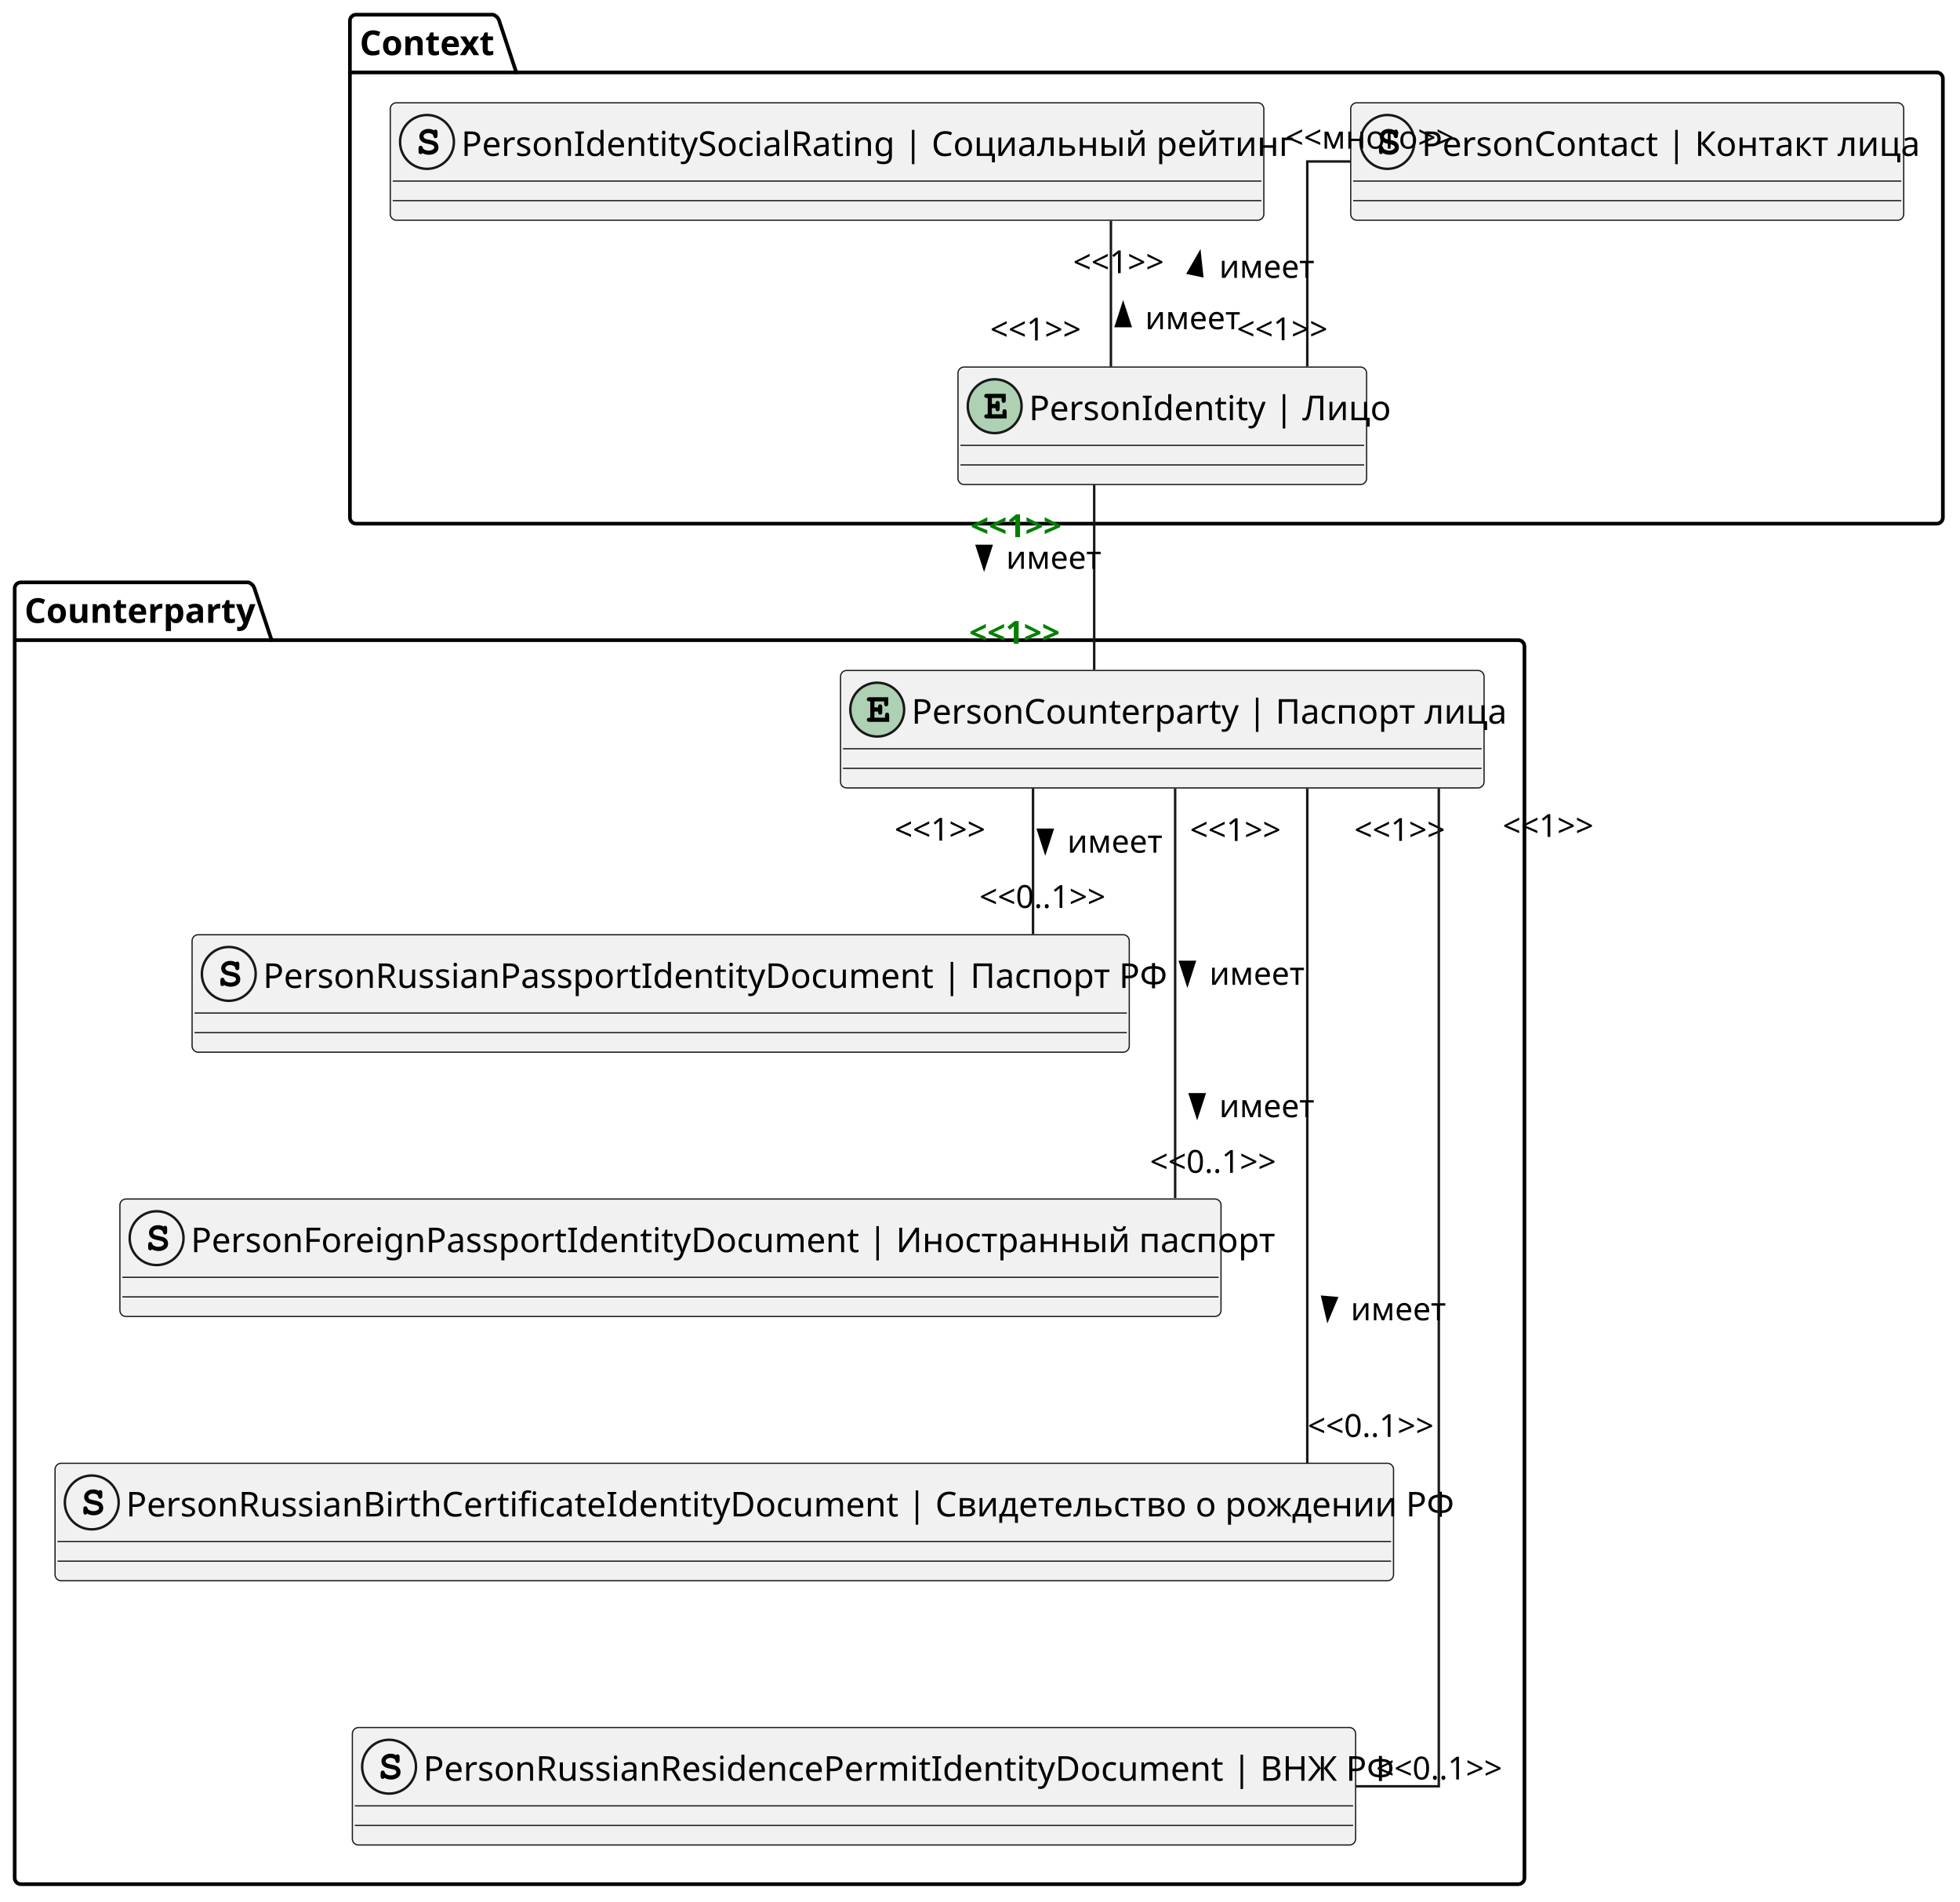
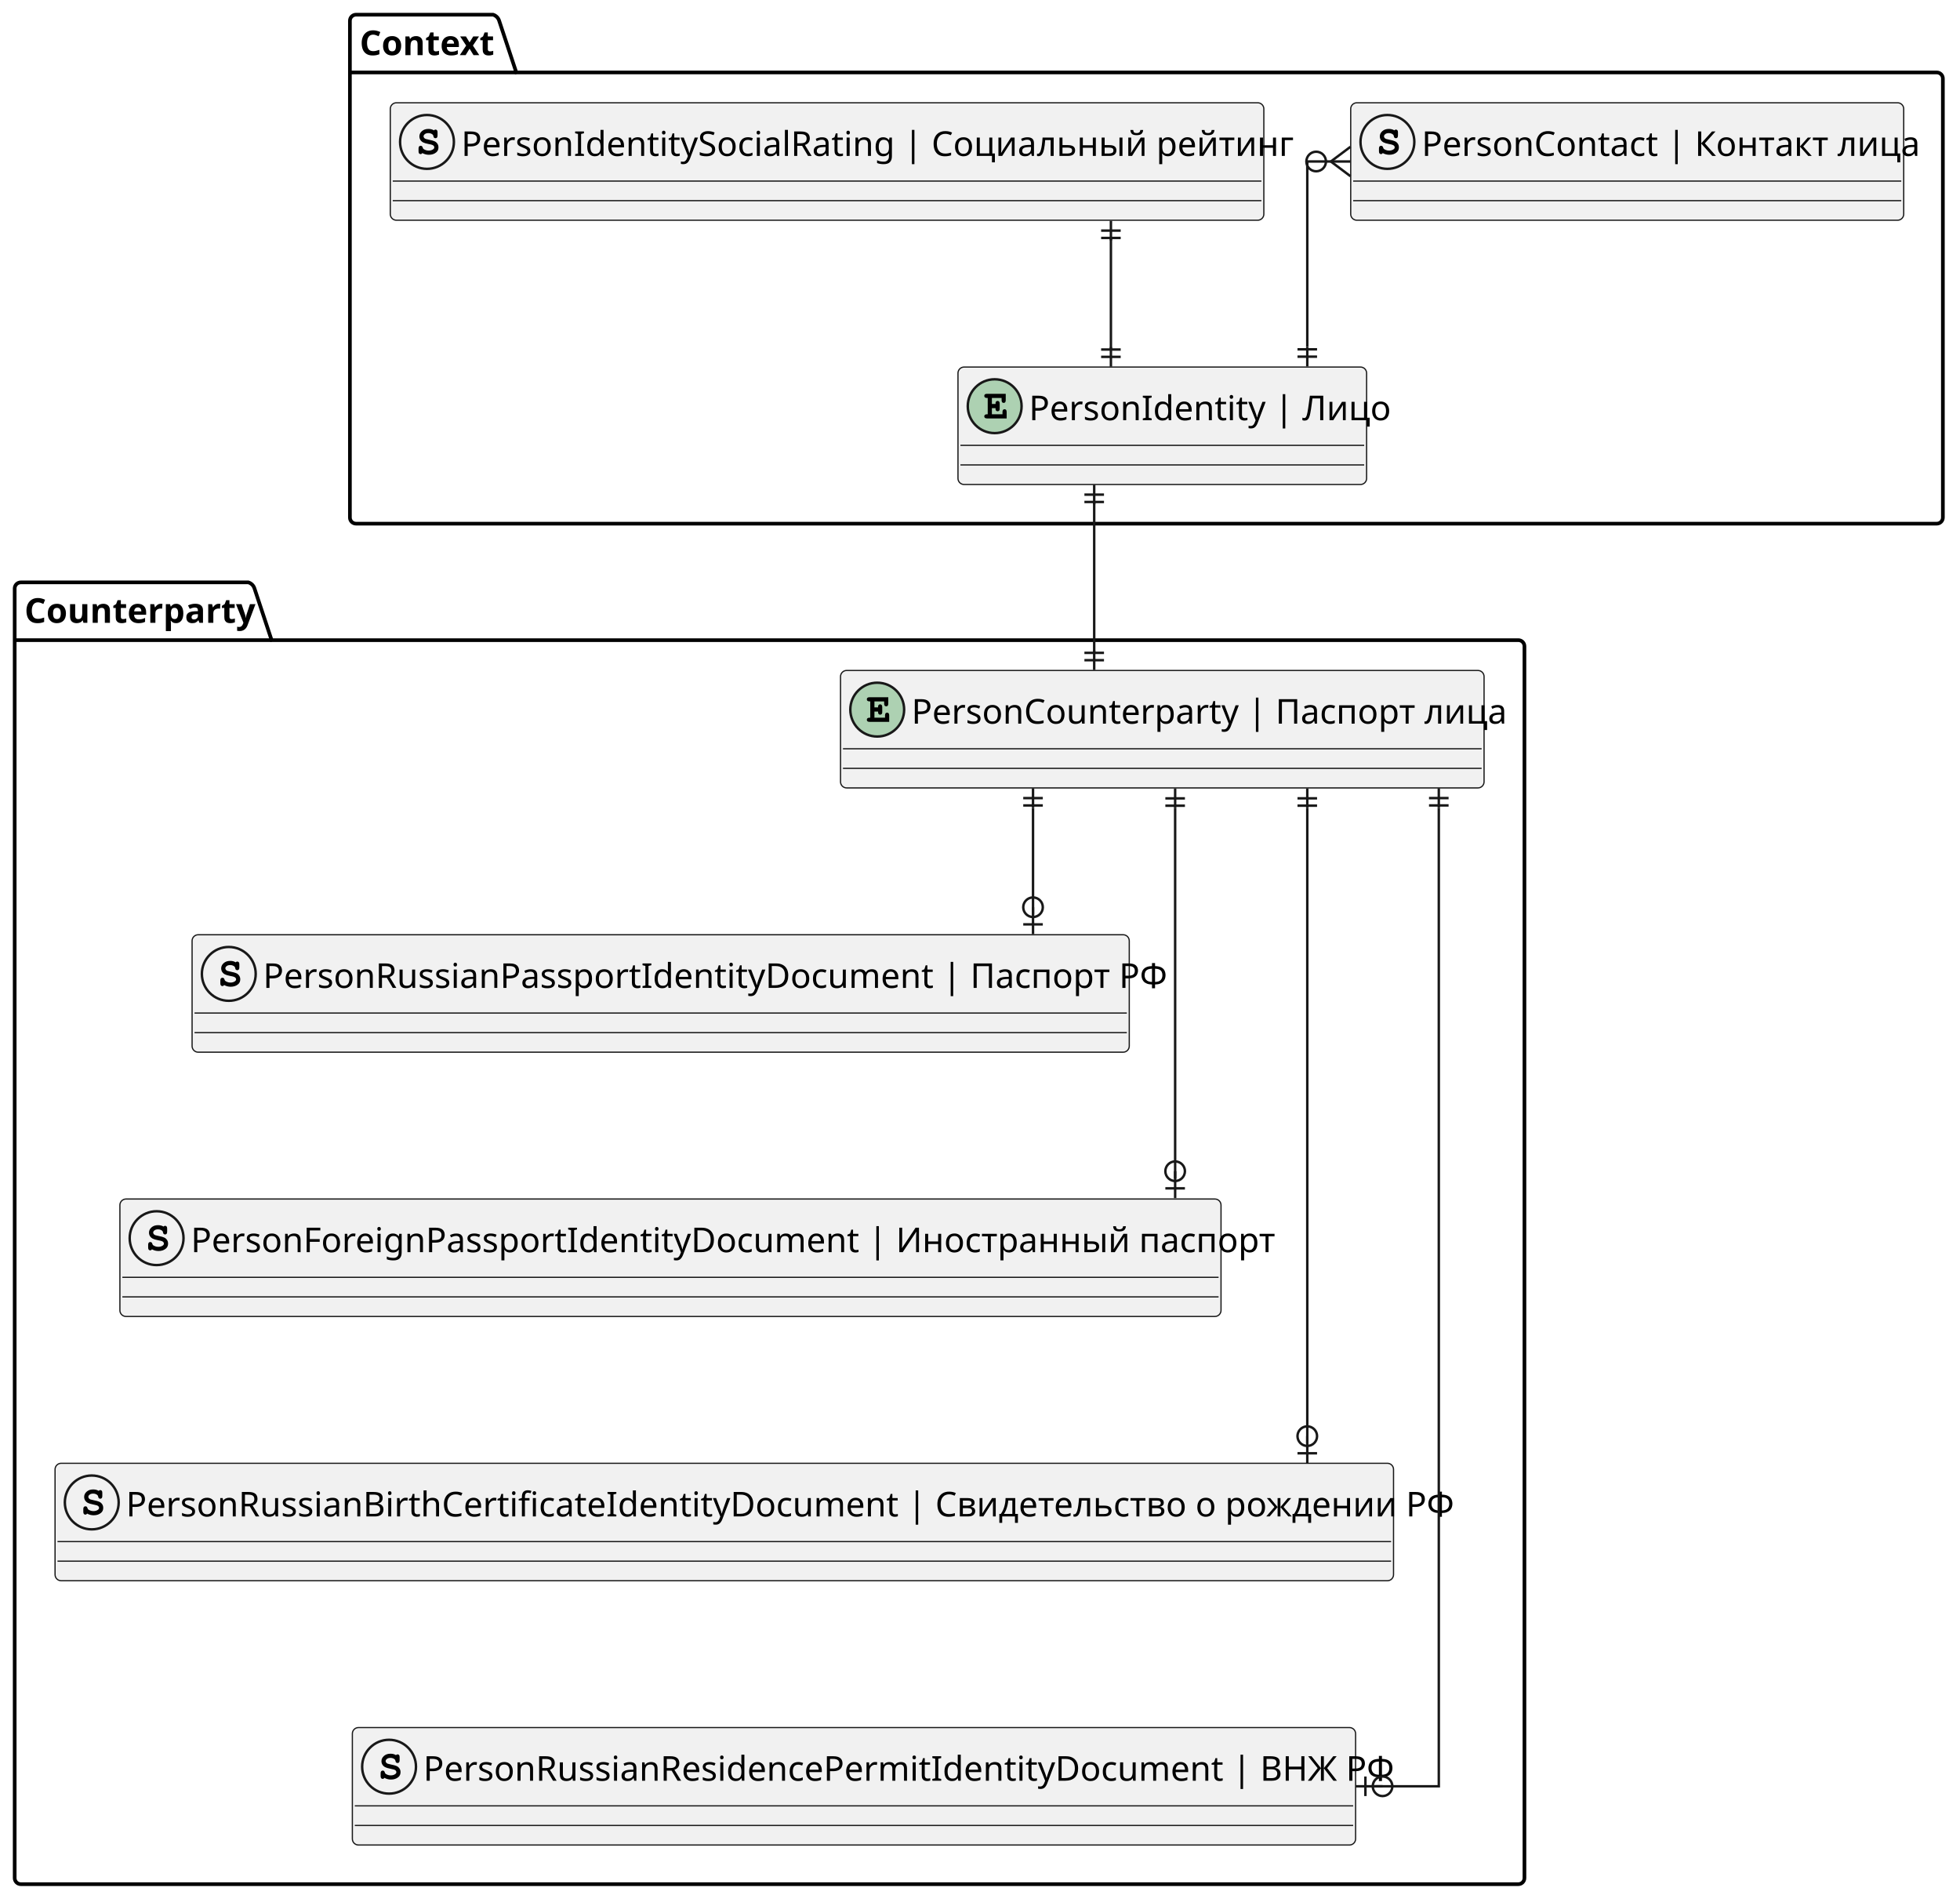
<svg xmlns="http://www.w3.org/2000/svg" contentStyleType="text/css" height="777px" preserveAspectRatio="none" style="width:801px;height:777px;background:#FFFFFF;" version="1.1" viewBox="0 0 801 777" width="801px" zoomAndPan="magnify">
  <defs />
  <g>
    <g id="cluster_Context">
      <path d="M145.5,6 L201.5,6 A3.75,3.75 0 0 1 204,8.5 L211,29.609 L791.5,29.609 A2.5,2.5 0 0 1 794,32.109 L794,211.5 A2.5,2.5 0 0 1 791.5,214 L145.5,214 A2.5,2.5 0 0 1 143,211.5 L143,8.5 A2.5,2.5 0 0 1 145.5,6 " fill="none" style="stroke:#000000;stroke-width:1.5;" />
      <line style="stroke:#000000;stroke-width:1.5;" x1="143" x2="211" y1="29.609" y2="29.609" />
      <text fill="#000000" font-family="sans-serif" font-size="14" font-weight="bold" lengthAdjust="spacing" textLength="55" x="147" y="22.533">Context</text>
    </g>
    <g id="cluster_Counterparty">
      <path d="M8.5,238 L101.5,238 A3.75,3.75 0 0 1 104,240.5 L111,261.609 L620.5,261.609 A2.5,2.5 0 0 1 623,264.109 L623,767.5 A2.5,2.5 0 0 1 620.5,770 L8.5,770 A2.5,2.5 0 0 1 6,767.5 L6,240.5 A2.5,2.5 0 0 1 8.5,238 " fill="none" style="stroke:#000000;stroke-width:1.5;" />
      <line style="stroke:#000000;stroke-width:1.5;" x1="6" x2="111" y1="261.609" y2="261.609" />
      <text fill="#000000" font-family="sans-serif" font-size="14" font-weight="bold" lengthAdjust="spacing" textLength="92" x="10" y="254.533">Counterparty</text>
    </g>
    <g id="elem_PersonIdentity">
      <rect codeLine="8" fill="#F1F1F1" height="48" id="PersonIdentity" rx="2.5" ry="2.5" style="stroke:#181818;stroke-width:0.5;" width="167" x="391.5" y="150" />
      <ellipse cx="406.5" cy="166" fill="#ADD1B2" rx="11" ry="11" style="stroke:#181818;stroke-width:1.0;" />
      <path d="M405.359,166.797 L405.359,169.297 L409.688,169.297 L409.688,168.375 Q409.688,167.766 409.922,167.5 Q410.172,167.234 410.547,167.234 Q410.922,167.234 411.156,167.5 Q411.391,167.766 411.391,168.375 L411.391,171 L403.391,171 Q402.766,171 402.5,170.766 Q402.25,170.531 402.25,170.141 Q402.25,169.766 402.516,169.531 Q402.781,169.297 403.391,169.297 L403.656,169.297 L403.656,162.641 L403.391,162.641 Q402.766,162.641 402.5,162.406 Q402.25,162.172 402.25,161.781 Q402.25,161.406 402.5,161.172 Q402.766,160.938 403.391,160.938 L411.016,160.938 L411.016,163.531 Q411.016,164.141 410.781,164.406 Q410.562,164.656 410.172,164.656 Q409.797,164.656 409.562,164.406 Q409.328,164.141 409.328,163.531 L409.328,162.641 L405.359,162.641 L405.359,165.094 L406.844,165.094 Q406.844,164.438 406.969,164.25 Q407.234,163.844 407.703,163.844 Q408.078,163.844 408.312,164.109 Q408.547,164.359 408.547,164.969 L408.547,166.938 Q408.547,167.484 408.422,167.672 Q408.156,168.062 407.703,168.062 Q407.234,168.062 406.969,167.656 Q406.844,167.469 406.844,166.797 L405.359,166.797 Z " fill="#000000" />
      <text fill="#000000" font-family="sans-serif" font-size="14" lengthAdjust="spacing" textLength="135" x="420.5" y="171.728">PersonIdentity | Лицо</text>
      <line style="stroke:#181818;stroke-width:0.5;" x1="392.5" x2="557.5" y1="182" y2="182" />
      <line style="stroke:#181818;stroke-width:0.5;" x1="392.5" x2="557.5" y1="190" y2="190" />
    </g>
    <g id="elem_PersonContact">
      <rect codeLine="12" fill="#F1F1F1" height="48" id="PersonContact" rx="2.5" ry="2.5" style="stroke:#181818;stroke-width:0.5;" width="226" x="552" y="42" />
      <ellipse cx="567" cy="58" fill="#F1F1F1" rx="11" ry="11" style="stroke:#181818;stroke-width:1.0;" />
      <path d="M565.109,62.562 Q564.891,62.828 564.75,62.906 Q564.609,62.984 564.422,62.984 Q564.031,62.984 563.781,62.719 Q563.547,62.453 563.547,61.859 L563.547,60.703 Q563.547,60.094 563.781,59.844 Q564.031,59.578 564.422,59.578 Q564.719,59.578 564.922,59.734 Q565.125,59.891 565.234,60.266 Q565.344,60.625 565.453,60.766 Q565.703,61.016 566.312,61.281 Q566.922,61.547 567.656,61.547 Q568.797,61.547 569.516,61.016 Q569.984,60.688 569.984,60.219 Q569.984,59.906 569.766,59.625 Q569.547,59.344 569.031,59.172 Q568.703,59.047 567.547,58.828 Q566.156,58.562 565.438,58.203 Q564.719,57.844 564.297,57.188 Q563.891,56.516 563.891,55.734 Q563.891,54.516 564.906,53.609 Q565.938,52.688 567.578,52.688 Q568.234,52.688 568.781,52.828 Q569.344,52.969 569.812,53.266 Q570.141,52.953 570.469,52.953 Q570.844,52.953 571.078,53.219 Q571.312,53.469 571.312,54.078 L571.312,55.359 Q571.312,55.969 571.078,56.234 Q570.844,56.484 570.469,56.484 Q570.156,56.484 569.922,56.297 Q569.734,56.156 569.641,55.734 Q569.562,55.312 569.422,55.125 Q569.172,54.812 568.688,54.609 Q568.219,54.391 567.578,54.391 Q566.656,54.391 566.125,54.812 Q565.594,55.234 565.594,55.703 Q565.594,56.016 565.812,56.312 Q566.031,56.609 566.453,56.781 Q566.734,56.891 568.031,57.156 Q569.344,57.406 570.047,57.719 Q570.75,58.016 571.219,58.672 Q571.688,59.328 571.688,60.234 Q571.688,61.5 570.797,62.25 Q569.609,63.25 567.781,63.25 Q567.078,63.25 566.406,63.078 Q565.75,62.906 565.109,62.562 Z " fill="#000000" />
      <text fill="#000000" font-family="sans-serif" font-size="14" lengthAdjust="spacing" textLength="194" x="581" y="63.728">PersonContact | Контакт лица</text>
      <line style="stroke:#181818;stroke-width:0.5;" x1="553" x2="777" y1="74" y2="74" />
      <line style="stroke:#181818;stroke-width:0.5;" x1="553" x2="777" y1="82" y2="82" />
    </g>
    <g id="elem_PersonIdentitySocialRating">
      <rect codeLine="15" fill="#F1F1F1" height="48" id="PersonIdentitySocialRating" rx="2.5" ry="2.5" style="stroke:#181818;stroke-width:0.5;" width="357" x="159.5" y="42" />
      <ellipse cx="174.5" cy="58" fill="#F1F1F1" rx="11" ry="11" style="stroke:#181818;stroke-width:1.0;" />
      <path d="M172.609,62.562 Q172.391,62.828 172.25,62.906 Q172.109,62.984 171.922,62.984 Q171.531,62.984 171.281,62.719 Q171.047,62.453 171.047,61.859 L171.047,60.703 Q171.047,60.094 171.281,59.844 Q171.531,59.578 171.922,59.578 Q172.219,59.578 172.422,59.734 Q172.625,59.891 172.734,60.266 Q172.844,60.625 172.953,60.766 Q173.203,61.016 173.812,61.281 Q174.422,61.547 175.156,61.547 Q176.297,61.547 177.016,61.016 Q177.484,60.688 177.484,60.219 Q177.484,59.906 177.266,59.625 Q177.047,59.344 176.531,59.172 Q176.203,59.047 175.047,58.828 Q173.656,58.562 172.938,58.203 Q172.219,57.844 171.797,57.188 Q171.391,56.516 171.391,55.734 Q171.391,54.516 172.406,53.609 Q173.438,52.688 175.078,52.688 Q175.734,52.688 176.281,52.828 Q176.844,52.969 177.312,53.266 Q177.641,52.953 177.969,52.953 Q178.344,52.953 178.578,53.219 Q178.812,53.469 178.812,54.078 L178.812,55.359 Q178.812,55.969 178.578,56.234 Q178.344,56.484 177.969,56.484 Q177.656,56.484 177.422,56.297 Q177.234,56.156 177.141,55.734 Q177.062,55.312 176.922,55.125 Q176.672,54.812 176.188,54.609 Q175.719,54.391 175.078,54.391 Q174.156,54.391 173.625,54.812 Q173.094,55.234 173.094,55.703 Q173.094,56.016 173.312,56.312 Q173.531,56.609 173.953,56.781 Q174.234,56.891 175.531,57.156 Q176.844,57.406 177.547,57.719 Q178.25,58.016 178.719,58.672 Q179.188,59.328 179.188,60.234 Q179.188,61.5 178.297,62.25 Q177.109,63.25 175.281,63.25 Q174.578,63.25 173.906,63.078 Q173.25,62.906 172.609,62.562 Z " fill="#000000" />
      <text fill="#000000" font-family="sans-serif" font-size="14" lengthAdjust="spacing" textLength="325" x="188.5" y="63.728">PersonIdentitySocialRating |  Социальный рейтинг</text>
      <line style="stroke:#181818;stroke-width:0.5;" x1="160.5" x2="515.5" y1="74" y2="74" />
      <line style="stroke:#181818;stroke-width:0.5;" x1="160.5" x2="515.5" y1="82" y2="82" />
    </g>
    <g id="elem_PersonCounterparty">
      <rect codeLine="21" fill="#F1F1F1" height="48" id="PersonCounterparty" rx="2.5" ry="2.5" style="stroke:#181818;stroke-width:0.5;" width="263" x="343.5" y="274" />
      <ellipse cx="358.5" cy="290" fill="#ADD1B2" rx="11" ry="11" style="stroke:#181818;stroke-width:1.0;" />
      <path d="M357.359,290.797 L357.359,293.297 L361.688,293.297 L361.688,292.375 Q361.688,291.766 361.922,291.5 Q362.172,291.234 362.547,291.234 Q362.922,291.234 363.156,291.5 Q363.391,291.766 363.391,292.375 L363.391,295 L355.391,295 Q354.766,295 354.5,294.766 Q354.25,294.531 354.25,294.141 Q354.25,293.766 354.516,293.531 Q354.781,293.297 355.391,293.297 L355.656,293.297 L355.656,286.641 L355.391,286.641 Q354.766,286.641 354.5,286.406 Q354.25,286.172 354.25,285.781 Q354.25,285.406 354.5,285.172 Q354.766,284.938 355.391,284.938 L363.016,284.938 L363.016,287.531 Q363.016,288.141 362.781,288.406 Q362.562,288.656 362.172,288.656 Q361.797,288.656 361.562,288.406 Q361.328,288.141 361.328,287.531 L361.328,286.641 L357.359,286.641 L357.359,289.094 L358.844,289.094 Q358.844,288.438 358.969,288.25 Q359.234,287.844 359.703,287.844 Q360.078,287.844 360.312,288.109 Q360.547,288.359 360.547,288.969 L360.547,290.938 Q360.547,291.484 360.422,291.672 Q360.156,292.062 359.703,292.062 Q359.234,292.062 358.969,291.656 Q358.844,291.469 358.844,290.797 L357.359,290.797 Z " fill="#000000" />
      <text fill="#000000" font-family="sans-serif" font-size="14" lengthAdjust="spacing" textLength="231" x="372.5" y="295.728">PersonCounterparty | Паспорт лица</text>
      <line style="stroke:#181818;stroke-width:0.5;" x1="344.5" x2="605.5" y1="306" y2="306" />
      <line style="stroke:#181818;stroke-width:0.5;" x1="344.5" x2="605.5" y1="314" y2="314" />
    </g>
    <g id="elem_PersonRussianPassportIdentityDocument">
      <rect codeLine="25" fill="#F1F1F1" height="48" id="PersonRussianPassportIdentityDocument" rx="2.5" ry="2.5" style="stroke:#181818;stroke-width:0.5;" width="383" x="78.5" y="382" />
      <ellipse cx="93.5" cy="398" fill="#F1F1F1" rx="11" ry="11" style="stroke:#181818;stroke-width:1.0;" />
      <path d="M91.609,402.562 Q91.391,402.828 91.25,402.906 Q91.109,402.984 90.922,402.984 Q90.531,402.984 90.281,402.719 Q90.047,402.453 90.047,401.859 L90.047,400.703 Q90.047,400.094 90.281,399.844 Q90.531,399.578 90.922,399.578 Q91.219,399.578 91.422,399.734 Q91.625,399.891 91.734,400.266 Q91.844,400.625 91.953,400.766 Q92.203,401.016 92.812,401.281 Q93.422,401.547 94.156,401.547 Q95.297,401.547 96.016,401.016 Q96.484,400.688 96.484,400.219 Q96.484,399.906 96.266,399.625 Q96.047,399.344 95.531,399.172 Q95.203,399.047 94.047,398.828 Q92.656,398.562 91.938,398.203 Q91.219,397.844 90.797,397.188 Q90.391,396.516 90.391,395.734 Q90.391,394.516 91.406,393.609 Q92.438,392.688 94.078,392.688 Q94.734,392.688 95.281,392.828 Q95.844,392.969 96.312,393.266 Q96.641,392.953 96.969,392.953 Q97.344,392.953 97.578,393.219 Q97.812,393.469 97.812,394.078 L97.812,395.359 Q97.812,395.969 97.578,396.234 Q97.344,396.484 96.969,396.484 Q96.656,396.484 96.422,396.297 Q96.234,396.156 96.141,395.734 Q96.062,395.312 95.922,395.125 Q95.672,394.812 95.188,394.609 Q94.719,394.391 94.078,394.391 Q93.156,394.391 92.625,394.812 Q92.094,395.234 92.094,395.703 Q92.094,396.016 92.312,396.312 Q92.531,396.609 92.953,396.781 Q93.234,396.891 94.531,397.156 Q95.844,397.406 96.547,397.719 Q97.25,398.016 97.719,398.672 Q98.188,399.328 98.188,400.234 Q98.188,401.5 97.297,402.25 Q96.109,403.25 94.281,403.25 Q93.578,403.25 92.906,403.078 Q92.25,402.906 91.609,402.562 Z " fill="#000000" />
      <text fill="#000000" font-family="sans-serif" font-size="14" lengthAdjust="spacing" textLength="351" x="107.5" y="403.728">PersonRussianPassportIdentityDocument | Паспорт РФ</text>
      <line style="stroke:#181818;stroke-width:0.5;" x1="79.5" x2="460.5" y1="414" y2="414" />
      <line style="stroke:#181818;stroke-width:0.5;" x1="79.5" x2="460.5" y1="422" y2="422" />
    </g>
    <g id="elem_PersonForeignPassportIdentityDocument">
      <rect codeLine="29" fill="#F1F1F1" height="48" id="PersonForeignPassportIdentityDocument" rx="2.5" ry="2.5" style="stroke:#181818;stroke-width:0.5;" width="450" x="49" y="490" />
      <ellipse cx="64" cy="506" fill="#F1F1F1" rx="11" ry="11" style="stroke:#181818;stroke-width:1.0;" />
      <path d="M62.109,510.562 Q61.891,510.828 61.75,510.906 Q61.609,510.984 61.422,510.984 Q61.031,510.984 60.781,510.719 Q60.547,510.453 60.547,509.859 L60.547,508.703 Q60.547,508.094 60.781,507.844 Q61.031,507.578 61.422,507.578 Q61.719,507.578 61.922,507.734 Q62.125,507.891 62.234,508.266 Q62.344,508.625 62.453,508.766 Q62.703,509.016 63.312,509.281 Q63.922,509.547 64.656,509.547 Q65.797,509.547 66.516,509.016 Q66.984,508.688 66.984,508.219 Q66.984,507.906 66.766,507.625 Q66.547,507.344 66.031,507.172 Q65.703,507.047 64.547,506.828 Q63.156,506.562 62.438,506.203 Q61.719,505.844 61.297,505.188 Q60.891,504.516 60.891,503.734 Q60.891,502.516 61.906,501.609 Q62.938,500.688 64.578,500.688 Q65.234,500.688 65.781,500.828 Q66.344,500.969 66.812,501.266 Q67.141,500.953 67.469,500.953 Q67.844,500.953 68.078,501.219 Q68.312,501.469 68.312,502.078 L68.312,503.359 Q68.312,503.969 68.078,504.234 Q67.844,504.484 67.469,504.484 Q67.156,504.484 66.922,504.297 Q66.734,504.156 66.641,503.734 Q66.562,503.312 66.422,503.125 Q66.172,502.812 65.688,502.609 Q65.219,502.391 64.578,502.391 Q63.656,502.391 63.125,502.812 Q62.594,503.234 62.594,503.703 Q62.594,504.016 62.812,504.312 Q63.031,504.609 63.453,504.781 Q63.734,504.891 65.031,505.156 Q66.344,505.406 67.047,505.719 Q67.75,506.016 68.219,506.672 Q68.688,507.328 68.688,508.234 Q68.688,509.5 67.797,510.25 Q66.609,511.25 64.781,511.25 Q64.078,511.25 63.406,511.078 Q62.75,510.906 62.109,510.562 Z " fill="#000000" />
      <text fill="#000000" font-family="sans-serif" font-size="14" lengthAdjust="spacing" textLength="418" x="78" y="511.728">PersonForeignPassportIdentityDocument | Иностранный паспорт</text>
      <line style="stroke:#181818;stroke-width:0.5;" x1="50" x2="498" y1="522" y2="522" />
      <line style="stroke:#181818;stroke-width:0.5;" x1="50" x2="498" y1="530" y2="530" />
    </g>
    <g id="elem_PersonRussianBirthCertificateIdentityDocument">
      <rect codeLine="33" fill="#F1F1F1" height="48" id="PersonRussianBirthCertificateIdentityDocument" rx="2.5" ry="2.5" style="stroke:#181818;stroke-width:0.5;" width="547" x="22.5" y="598" />
      <ellipse cx="37.5" cy="614" fill="#F1F1F1" rx="11" ry="11" style="stroke:#181818;stroke-width:1.0;" />
      <path d="M35.609,618.562 Q35.391,618.828 35.25,618.906 Q35.109,618.984 34.922,618.984 Q34.531,618.984 34.281,618.719 Q34.047,618.453 34.047,617.859 L34.047,616.703 Q34.047,616.094 34.281,615.844 Q34.531,615.578 34.922,615.578 Q35.219,615.578 35.422,615.734 Q35.625,615.891 35.734,616.266 Q35.844,616.625 35.953,616.766 Q36.203,617.016 36.812,617.281 Q37.422,617.547 38.156,617.547 Q39.297,617.547 40.016,617.016 Q40.484,616.688 40.484,616.219 Q40.484,615.906 40.266,615.625 Q40.047,615.344 39.531,615.172 Q39.203,615.047 38.047,614.828 Q36.656,614.562 35.938,614.203 Q35.219,613.844 34.797,613.188 Q34.391,612.516 34.391,611.734 Q34.391,610.516 35.406,609.609 Q36.438,608.688 38.078,608.688 Q38.734,608.688 39.281,608.828 Q39.844,608.969 40.312,609.266 Q40.641,608.953 40.969,608.953 Q41.344,608.953 41.578,609.219 Q41.812,609.469 41.812,610.078 L41.812,611.359 Q41.812,611.969 41.578,612.234 Q41.344,612.484 40.969,612.484 Q40.656,612.484 40.422,612.297 Q40.234,612.156 40.141,611.734 Q40.062,611.312 39.922,611.125 Q39.672,610.812 39.188,610.609 Q38.719,610.391 38.078,610.391 Q37.156,610.391 36.625,610.812 Q36.094,611.234 36.094,611.703 Q36.094,612.016 36.312,612.312 Q36.531,612.609 36.953,612.781 Q37.234,612.891 38.531,613.156 Q39.844,613.406 40.547,613.719 Q41.25,614.016 41.719,614.672 Q42.188,615.328 42.188,616.234 Q42.188,617.5 41.297,618.25 Q40.109,619.25 38.281,619.25 Q37.578,619.25 36.906,619.078 Q36.25,618.906 35.609,618.562 Z " fill="#000000" />
      <text fill="#000000" font-family="sans-serif" font-size="14" lengthAdjust="spacing" textLength="515" x="51.5" y="619.729">PersonRussianBirthCertificateIdentityDocument | Свидетельство о рождении РФ</text>
      <line style="stroke:#181818;stroke-width:0.5;" x1="23.5" x2="568.5" y1="630" y2="630" />
      <line style="stroke:#181818;stroke-width:0.5;" x1="23.5" x2="568.5" y1="638" y2="638" />
    </g>
    <g id="elem_PersonRussianResidencePermitIdentityDocument">
      <rect codeLine="37" fill="#F1F1F1" height="48" id="PersonRussianResidencePermitIdentityDocument" rx="2.5" ry="2.5" style="stroke:#181818;stroke-width:0.5;" width="410" x="144" y="706" />
      <ellipse cx="159" cy="722" fill="#F1F1F1" rx="11" ry="11" style="stroke:#181818;stroke-width:1.0;" />
      <path d="M157.109,726.562 Q156.891,726.828 156.75,726.906 Q156.609,726.984 156.422,726.984 Q156.031,726.984 155.781,726.719 Q155.547,726.453 155.547,725.859 L155.547,724.703 Q155.547,724.094 155.781,723.844 Q156.031,723.578 156.422,723.578 Q156.719,723.578 156.922,723.734 Q157.125,723.891 157.234,724.266 Q157.344,724.625 157.453,724.766 Q157.703,725.016 158.312,725.281 Q158.922,725.547 159.656,725.547 Q160.797,725.547 161.516,725.016 Q161.984,724.688 161.984,724.219 Q161.984,723.906 161.766,723.625 Q161.547,723.344 161.031,723.172 Q160.703,723.047 159.547,722.828 Q158.156,722.562 157.438,722.203 Q156.719,721.844 156.297,721.188 Q155.891,720.516 155.891,719.734 Q155.891,718.516 156.906,717.609 Q157.938,716.688 159.578,716.688 Q160.234,716.688 160.781,716.828 Q161.344,716.969 161.812,717.266 Q162.141,716.953 162.469,716.953 Q162.844,716.953 163.078,717.219 Q163.312,717.469 163.312,718.078 L163.312,719.359 Q163.312,719.969 163.078,720.234 Q162.844,720.484 162.469,720.484 Q162.156,720.484 161.922,720.297 Q161.734,720.156 161.641,719.734 Q161.562,719.312 161.422,719.125 Q161.172,718.812 160.688,718.609 Q160.219,718.391 159.578,718.391 Q158.656,718.391 158.125,718.812 Q157.594,719.234 157.594,719.703 Q157.594,720.016 157.812,720.312 Q158.031,720.609 158.453,720.781 Q158.734,720.891 160.031,721.156 Q161.344,721.406 162.047,721.719 Q162.75,722.016 163.219,722.672 Q163.688,723.328 163.688,724.234 Q163.688,725.5 162.797,726.25 Q161.609,727.25 159.781,727.25 Q159.078,727.25 158.406,727.078 Q157.75,726.906 157.109,726.562 Z " fill="#000000" />
      <text fill="#000000" font-family="sans-serif" font-size="14" lengthAdjust="spacing" textLength="378" x="173" y="727.729">PersonRussianResidencePermitIdentityDocument | ВНЖ РФ</text>
      <line style="stroke:#181818;stroke-width:0.5;" x1="145" x2="553" y1="738" y2="738" />
      <line style="stroke:#181818;stroke-width:0.5;" x1="145" x2="553" y1="746" y2="746" />
    </g>
    <g id="link_PersonCounterparty_PersonIdentity">
-       <path codeLine="50" d="M447.17,273.8 C447.17,251.95 447.17,219.97 447.17,198.14 " fill="none" id="PersonCounterparty-PersonIdentity" style="stroke:#181818;stroke-width:1.0;" />
-       <polygon fill="#000000" points="402.17,232.146,405.109,223.101,399.231,223.101,402.17,232.146" style="stroke:#000000;stroke-width:1.0;" />
-       <text fill="#000000" font-family="sans-serif" font-size="13" lengthAdjust="spacing" textLength="35" x="411.17" y="232.465">имеет</text>
-       <text fill="#008000" font-family="sans-serif" font-size="13" font-weight="bold" lengthAdjust="spacing" textLength="39" x="396.042" y="263.089">&lt;&lt;1&gt;&gt;</text>
-       <text fill="#008000" font-family="sans-serif" font-size="13" font-weight="bold" lengthAdjust="spacing" textLength="39" x="396.633" y="219.512">&lt;&lt;1&gt;&gt;</text>
+       <path codeLine="50" d="M447.17,266.8 C447.17,266.8 447.17,205.14 447.17,205.14 " fill="none" id="PersonCounterparty-PersonIdentity" style="stroke:#181818;stroke-width:1.0;" />
+       <line style="stroke:#181818;stroke-width:1.0;" x1="443.17" x2="451.17" y1="202.14" y2="202.14" />
+       <line style="stroke:#181818;stroke-width:1.0;" x1="443.17" x2="451.17" y1="205.14" y2="205.14" />
+       <line style="stroke:#181818;stroke-width:1.0;" x1="447.17" x2="447.17" y1="206.14" y2="198.14" />
+       <line style="stroke:#181818;stroke-width:1.0;" x1="451.17" x2="443.17" y1="269.8" y2="269.8" />
+       <line style="stroke:#181818;stroke-width:1.0;" x1="451.17" x2="443.17" y1="266.8" y2="266.8" />
+       <line style="stroke:#181818;stroke-width:1.0;" x1="447.17" x2="447.17" y1="265.8" y2="273.8" />
    </g>
    <g id="link_PersonRussianPassportIdentityDocument_PersonCounterparty">
-       <path codeLine="51" d="M422.17,381.76 C422.17,363.98 422.17,339.92 422.17,322.16 " fill="none" id="PersonRussianPassportIdentityDocument-PersonCounterparty" style="stroke:#181818;stroke-width:1.0;" />
-       <polygon fill="#000000" points="427.17,348.136,430.109,339.091,424.231,339.091,427.17,348.136" style="stroke:#000000;stroke-width:1.0;" />
-       <text fill="#000000" font-family="sans-serif" font-size="13" lengthAdjust="spacing" textLength="35" x="436.17" y="348.455">имеет</text>
-       <text fill="#000000" font-family="sans-serif" font-size="13" lengthAdjust="spacing" textLength="54" x="400.245" y="371.039">&lt;&lt;0..1&gt;&gt;</text>
-       <text fill="#000000" font-family="sans-serif" font-size="13" lengthAdjust="spacing" textLength="39" x="365.54" y="343.537">&lt;&lt;1&gt;&gt;</text>
+       <path codeLine="51" d="M422.17,373.76 C422.17,373.76 422.17,330.16 422.17,330.16 " fill="none" id="PersonRussianPassportIdentityDocument-PersonCounterparty" style="stroke:#181818;stroke-width:1.0;" />
+       <line style="stroke:#181818;stroke-width:1.0;" x1="418.17" x2="426.17" y1="326.16" y2="326.16" />
+       <line style="stroke:#181818;stroke-width:1.0;" x1="418.17" x2="426.17" y1="329.16" y2="329.16" />
+       <line style="stroke:#181818;stroke-width:1.0;" x1="422.17" x2="422.17" y1="330.16" y2="322.16" />
+       <line style="stroke:#181818;stroke-width:1.0;" x1="422.17" x2="422.17" y1="370.76" y2="381.76" />
+       <ellipse cx="422.17" cy="370.76" fill="none" rx="4" ry="4" style="stroke:#181818;stroke-width:1.0;" />
+       <line style="stroke:#181818;stroke-width:1.0;" x1="426.17" x2="418.17" y1="377.76" y2="377.76" />
    </g>
    <g id="link_PersonContact_PersonIdentity">
-       <path codeLine="48" d="M551.88,66 C541.19,66 534.25,66 534.25,66 C534.25,66 534.25,117.92 534.25,149.76 " fill="none" id="PersonContact-PersonIdentity" style="stroke:#181818;stroke-width:1.0;" />
-       <polygon fill="#000000" points="490.28,103.343,485.541,111.589,491.293,112.799,490.28,103.343" style="stroke:#000000;stroke-width:1.0;" />
-       <text fill="#000000" font-family="sans-serif" font-size="13" lengthAdjust="spacing" textLength="35" x="498.25" y="113.555">имеет</text>
-       <text fill="#000000" font-family="sans-serif" font-size="13" lengthAdjust="spacing" textLength="67" x="525.338" y="60.746">&lt;&lt;много&gt;&gt;</text>
-       <text fill="#000000" font-family="sans-serif" font-size="13" lengthAdjust="spacing" textLength="39" x="505.436" y="139.039">&lt;&lt;1&gt;&gt;</text>
+       <path codeLine="48" d="M543.88,66 C543.88,66 534.25,66 534.25,66 C534.25,66 534.25,141.76 534.25,141.76 " fill="none" id="PersonContact-PersonIdentity" style="stroke:#181818;stroke-width:1.0;" />
+       <line style="stroke:#181818;stroke-width:1.0;" x1="538.25" x2="530.25" y1="145.76" y2="145.76" />
+       <line style="stroke:#181818;stroke-width:1.0;" x1="538.25" x2="530.25" y1="142.76" y2="142.76" />
+       <line style="stroke:#181818;stroke-width:1.0;" x1="534.25" x2="534.25" y1="141.76" y2="149.76" />
+       <line style="stroke:#181818;stroke-width:1.0;" x1="543.88" x2="551.88" y1="66" y2="60" />
+       <line style="stroke:#181818;stroke-width:1.0;" x1="543.88" x2="551.88" y1="66" y2="72" />
+       <line style="stroke:#181818;stroke-width:1.0;" x1="543.88" x2="551.88" y1="66" y2="66" />
+       <ellipse cx="537.88" cy="66" fill="none" rx="4" ry="4" style="stroke:#181818;stroke-width:1.0;" />
    </g>
    <g id="link_PersonIdentitySocialRating_PersonIdentity">
-       <path codeLine="49" d="M454,90.24 C454,108.02 454,132.08 454,149.84 " fill="none" id="PersonIdentitySocialRating-PersonIdentity" style="stroke:#181818;stroke-width:1.0;" />
-       <polygon fill="#000000" points="459,124.216,456.061,133.261,461.939,133.261,459,124.216" style="stroke:#000000;stroke-width:1.0;" />
-       <text fill="#000000" font-family="sans-serif" font-size="13" lengthAdjust="spacing" textLength="35" x="468" y="134.535">имеет</text>
-       <text fill="#000000" font-family="sans-serif" font-size="13" lengthAdjust="spacing" textLength="39" x="438.522" y="111.636">&lt;&lt;1&gt;&gt;</text>
-       <text fill="#000000" font-family="sans-serif" font-size="13" lengthAdjust="spacing" textLength="39" x="404.622" y="139.139">&lt;&lt;1&gt;&gt;</text>
+       <path codeLine="49" d="M454,97.24 C454,97.24 454,142.84 454,142.84 " fill="none" id="PersonIdentitySocialRating-PersonIdentity" style="stroke:#181818;stroke-width:1.0;" />
+       <line style="stroke:#181818;stroke-width:1.0;" x1="458" x2="450" y1="145.84" y2="145.84" />
+       <line style="stroke:#181818;stroke-width:1.0;" x1="458" x2="450" y1="142.84" y2="142.84" />
+       <line style="stroke:#181818;stroke-width:1.0;" x1="454" x2="454" y1="141.84" y2="149.84" />
+       <line style="stroke:#181818;stroke-width:1.0;" x1="450" x2="458" y1="94.24" y2="94.24" />
+       <line style="stroke:#181818;stroke-width:1.0;" x1="450" x2="458" y1="97.24" y2="97.24" />
+       <line style="stroke:#181818;stroke-width:1.0;" x1="454" x2="454" y1="98.24" y2="90.24" />
    </g>
    <g id="link_PersonForeignPassportIdentityDocument_PersonCounterparty">
-       <path codeLine="52" d="M480.25,489.64 C480.25,448.05 480.25,363.8 480.25,322.27 " fill="none" id="PersonForeignPassportIdentityDocument-PersonCounterparty" style="stroke:#181818;stroke-width:1.0;" />
-       <polygon fill="#000000" points="485.25,402.136,488.189,393.091,482.311,393.091,485.25,402.136" style="stroke:#000000;stroke-width:1.0;" />
-       <text fill="#000000" font-family="sans-serif" font-size="13" lengthAdjust="spacing" textLength="35" x="494.25" y="402.455">имеет</text>
-       <text fill="#000000" font-family="sans-serif" font-size="13" lengthAdjust="spacing" textLength="54" x="469.942" y="479.29">&lt;&lt;0..1&gt;&gt;</text>
-       <text fill="#000000" font-family="sans-serif" font-size="13" lengthAdjust="spacing" textLength="39" x="486.283" y="343.674">&lt;&lt;1&gt;&gt;</text>
+       <path codeLine="52" d="M480.25,481.64 C480.25,481.64 480.25,330.27 480.25,330.27 " fill="none" id="PersonForeignPassportIdentityDocument-PersonCounterparty" style="stroke:#181818;stroke-width:1.0;" />
+       <line style="stroke:#181818;stroke-width:1.0;" x1="476.25" x2="484.25" y1="326.27" y2="326.27" />
+       <line style="stroke:#181818;stroke-width:1.0;" x1="476.25" x2="484.25" y1="329.27" y2="329.27" />
+       <line style="stroke:#181818;stroke-width:1.0;" x1="480.25" x2="480.25" y1="330.27" y2="322.27" />
+       <line style="stroke:#181818;stroke-width:1.0;" x1="480.25" x2="480.25" y1="478.64" y2="489.64" />
+       <ellipse cx="480.25" cy="478.64" fill="none" rx="4" ry="4" style="stroke:#181818;stroke-width:1.0;" />
+       <line style="stroke:#181818;stroke-width:1.0;" x1="484.25" x2="476.25" y1="485.64" y2="485.64" />
    </g>
    <g id="link_PersonRussianBirthCertificateIdentityDocument_PersonCounterparty">
-       <path codeLine="53" d="M534.25,597.91 C534.25,537.93 534.25,382.4 534.25,322.25 " fill="none" id="PersonRussianBirthCertificateIdentityDocument-PersonCounterparty" style="stroke:#181818;stroke-width:1.0;" />
-       <polygon fill="#000000" points="489.25,456.256,492.189,447.211,486.311,447.211,489.25,456.256" style="stroke:#000000;stroke-width:1.0;" />
-       <text fill="#000000" font-family="sans-serif" font-size="13" lengthAdjust="spacing" textLength="35" x="498.25" y="456.575">имеет</text>
-       <text fill="#000000" font-family="sans-serif" font-size="13" lengthAdjust="spacing" textLength="54" x="534.383" y="587.227">&lt;&lt;0..1&gt;&gt;</text>
-       <text fill="#000000" font-family="sans-serif" font-size="13" lengthAdjust="spacing" textLength="39" x="553.445" y="343.649">&lt;&lt;1&gt;&gt;</text>
+       <path codeLine="53" d="M534.25,589.91 C534.25,589.91 534.25,330.25 534.25,330.25 " fill="none" id="PersonRussianBirthCertificateIdentityDocument-PersonCounterparty" style="stroke:#181818;stroke-width:1.0;" />
+       <line style="stroke:#181818;stroke-width:1.0;" x1="530.25" x2="538.25" y1="326.25" y2="326.25" />
+       <line style="stroke:#181818;stroke-width:1.0;" x1="530.25" x2="538.25" y1="329.25" y2="329.25" />
+       <line style="stroke:#181818;stroke-width:1.0;" x1="534.25" x2="534.25" y1="330.25" y2="322.25" />
+       <line style="stroke:#181818;stroke-width:1.0;" x1="534.25" x2="534.25" y1="586.91" y2="597.91" />
+       <ellipse cx="534.25" cy="586.91" fill="none" rx="4" ry="4" style="stroke:#181818;stroke-width:1.0;" />
+       <line style="stroke:#181818;stroke-width:1.0;" x1="538.25" x2="530.25" y1="593.91" y2="593.91" />
    </g>
    <g id="link_PersonRussianResidencePermitIdentityDocument_PersonCounterparty">
-       <path codeLine="54" d="M554.01,730 C574.54,730 588,730 588,730 C588,730 588,413.13 588,322.15 " fill="none" id="PersonRussianResidencePermitIdentityDocument-PersonCounterparty" style="stroke:#181818;stroke-width:1.0;" />
-       <polygon fill="#000000" points="542.585,539.229,546.265,530.459,540.407,529.971,542.585,539.229" style="stroke:#000000;stroke-width:1.0;" />
-       <text fill="#000000" font-family="sans-serif" font-size="13" lengthAdjust="spacing" textLength="35" x="552" y="539.565">имеет</text>
-       <text fill="#000000" font-family="sans-serif" font-size="13" lengthAdjust="spacing" textLength="54" x="562.348" y="727.214">&lt;&lt;0..1&gt;&gt;</text>
-       <text fill="#000000" font-family="sans-serif" font-size="13" lengthAdjust="spacing" textLength="39" x="614.086" y="342.009">&lt;&lt;1&gt;&gt;</text>
+       <path codeLine="54" d="M562.01,730 C562.01,730 588,730 588,730 C588,730 588,330.15 588,330.15 " fill="none" id="PersonRussianResidencePermitIdentityDocument-PersonCounterparty" style="stroke:#181818;stroke-width:1.0;" />
+       <line style="stroke:#181818;stroke-width:1.0;" x1="584" x2="592" y1="326.15" y2="326.15" />
+       <line style="stroke:#181818;stroke-width:1.0;" x1="584" x2="592" y1="329.15" y2="329.15" />
+       <line style="stroke:#181818;stroke-width:1.0;" x1="588" x2="588" y1="330.15" y2="322.15" />
+       <line style="stroke:#181818;stroke-width:1.0;" x1="565.01" x2="554.01" y1="730" y2="730" />
+       <ellipse cx="565.01" cy="730" fill="none" rx="4" ry="4" style="stroke:#181818;stroke-width:1.0;" />
+       <line style="stroke:#181818;stroke-width:1.0;" x1="558.01" x2="558.01" y1="734" y2="726" />
    </g>
  </g>
</svg>
